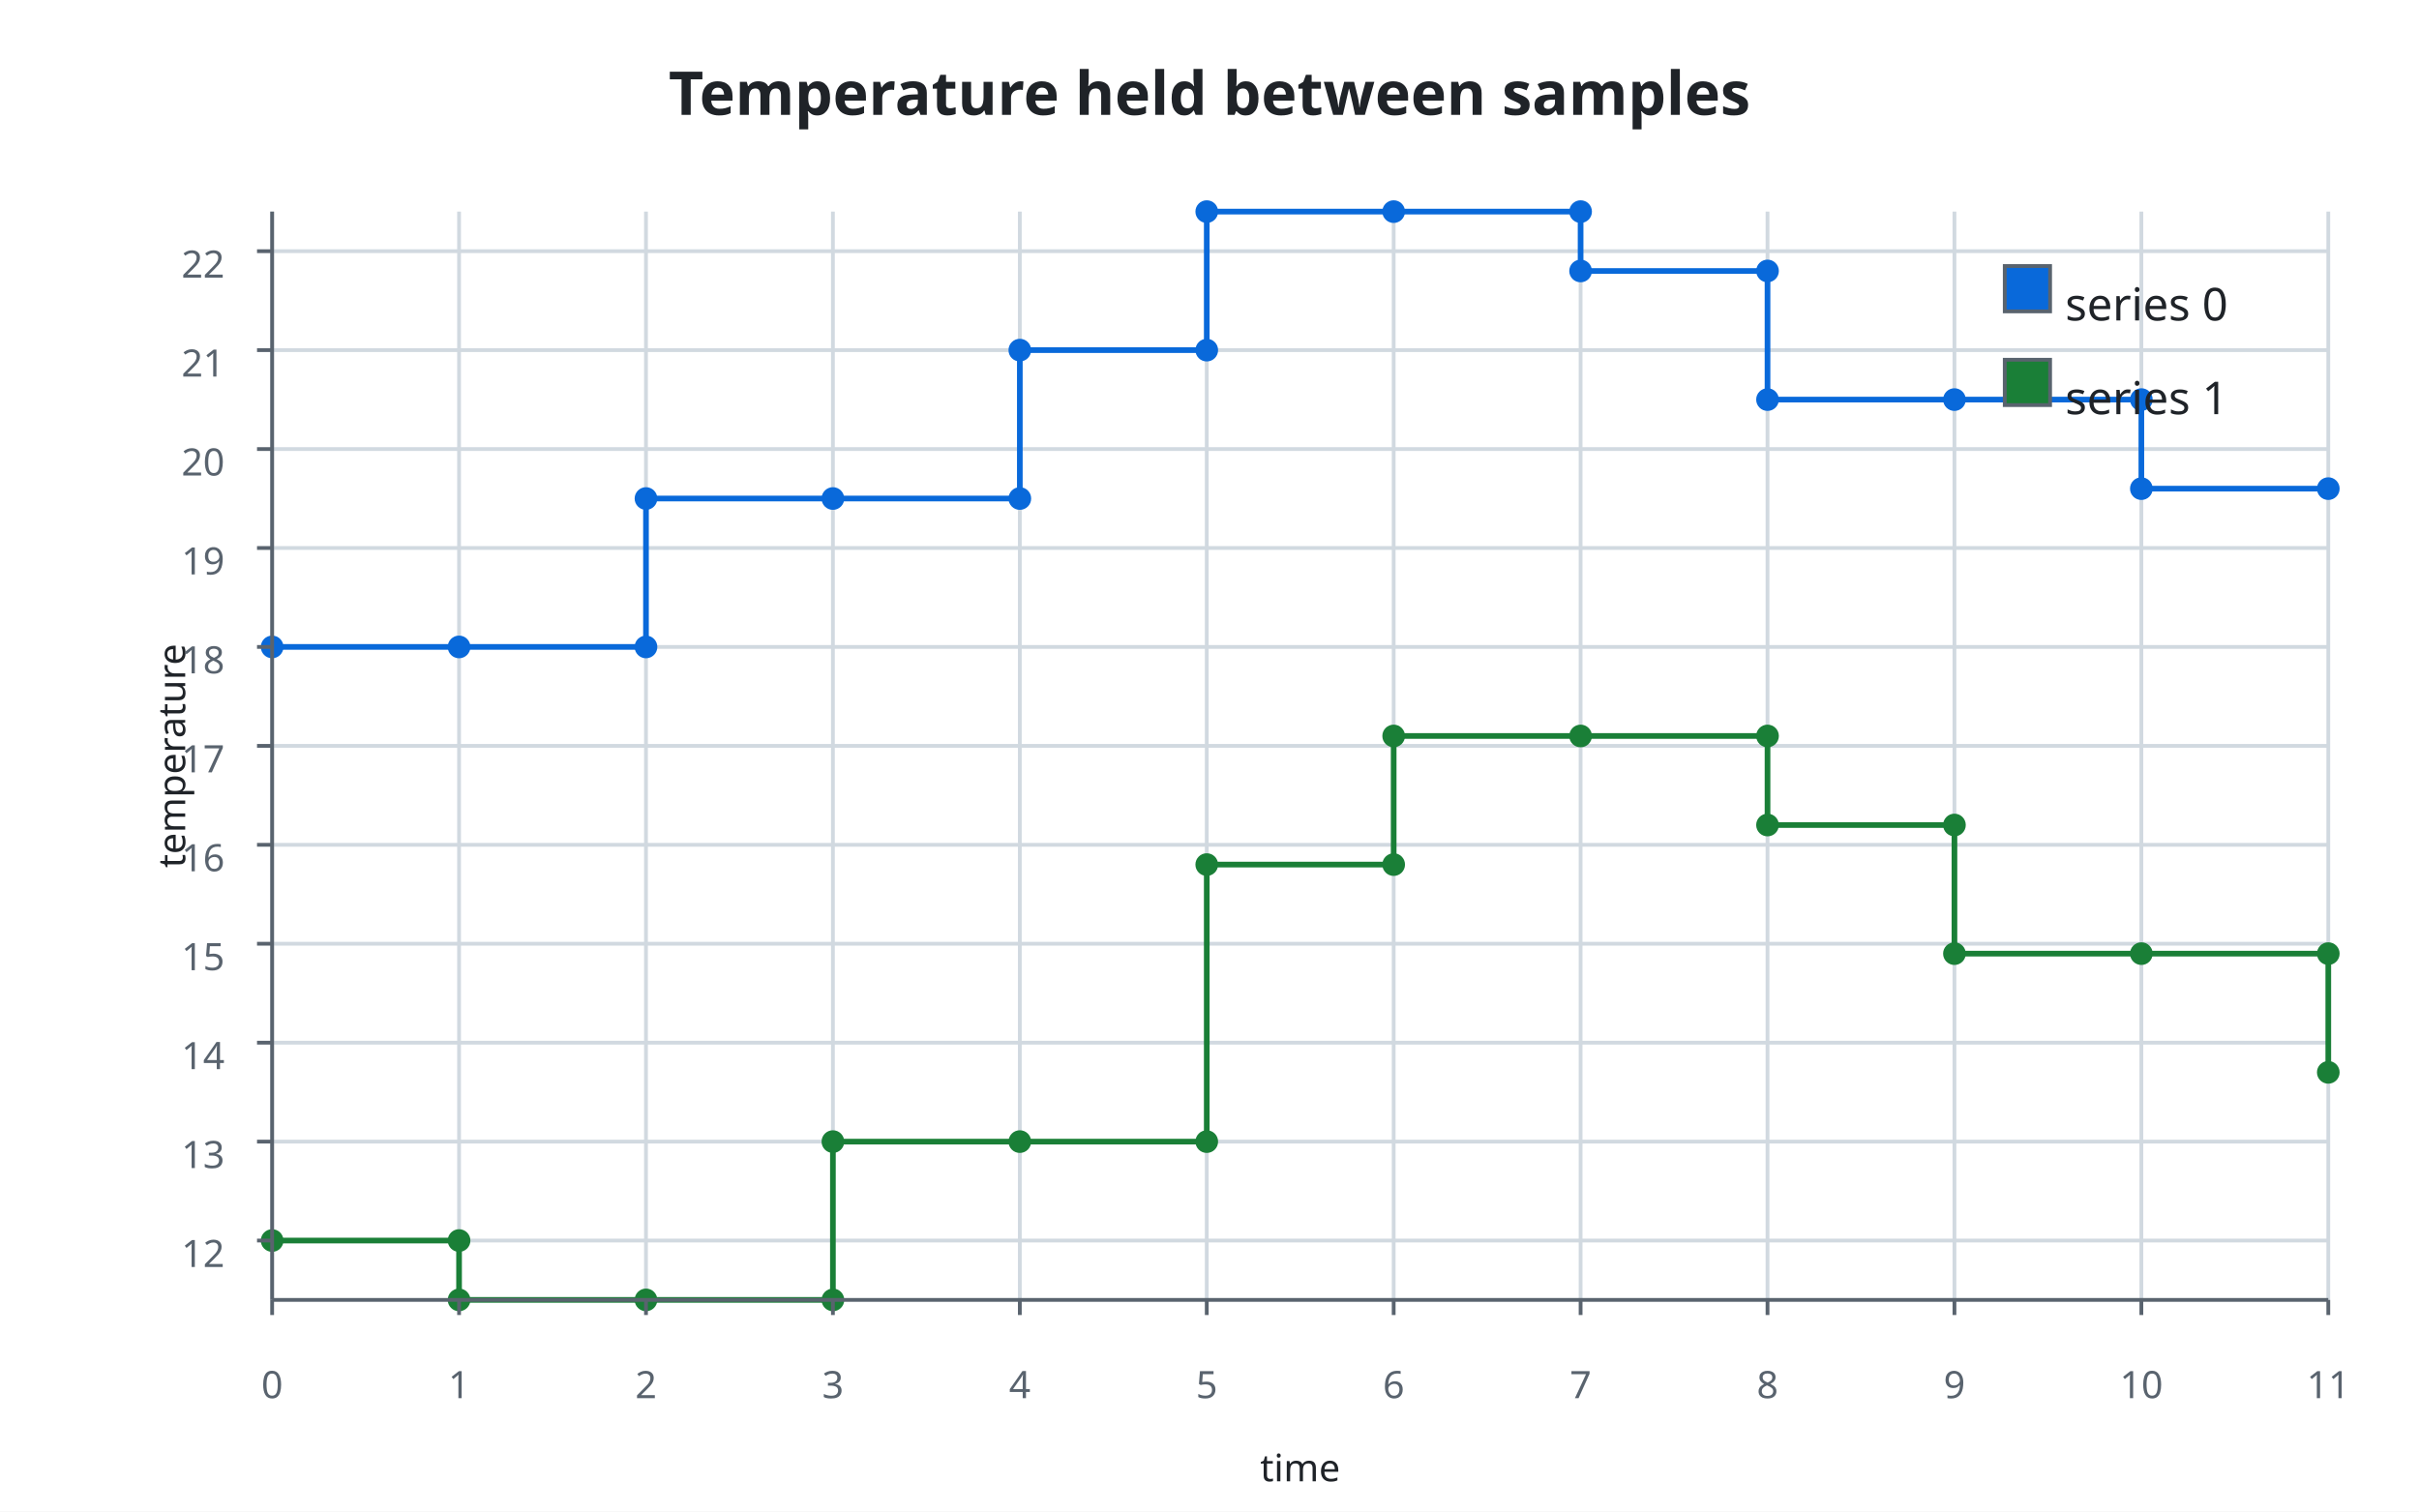
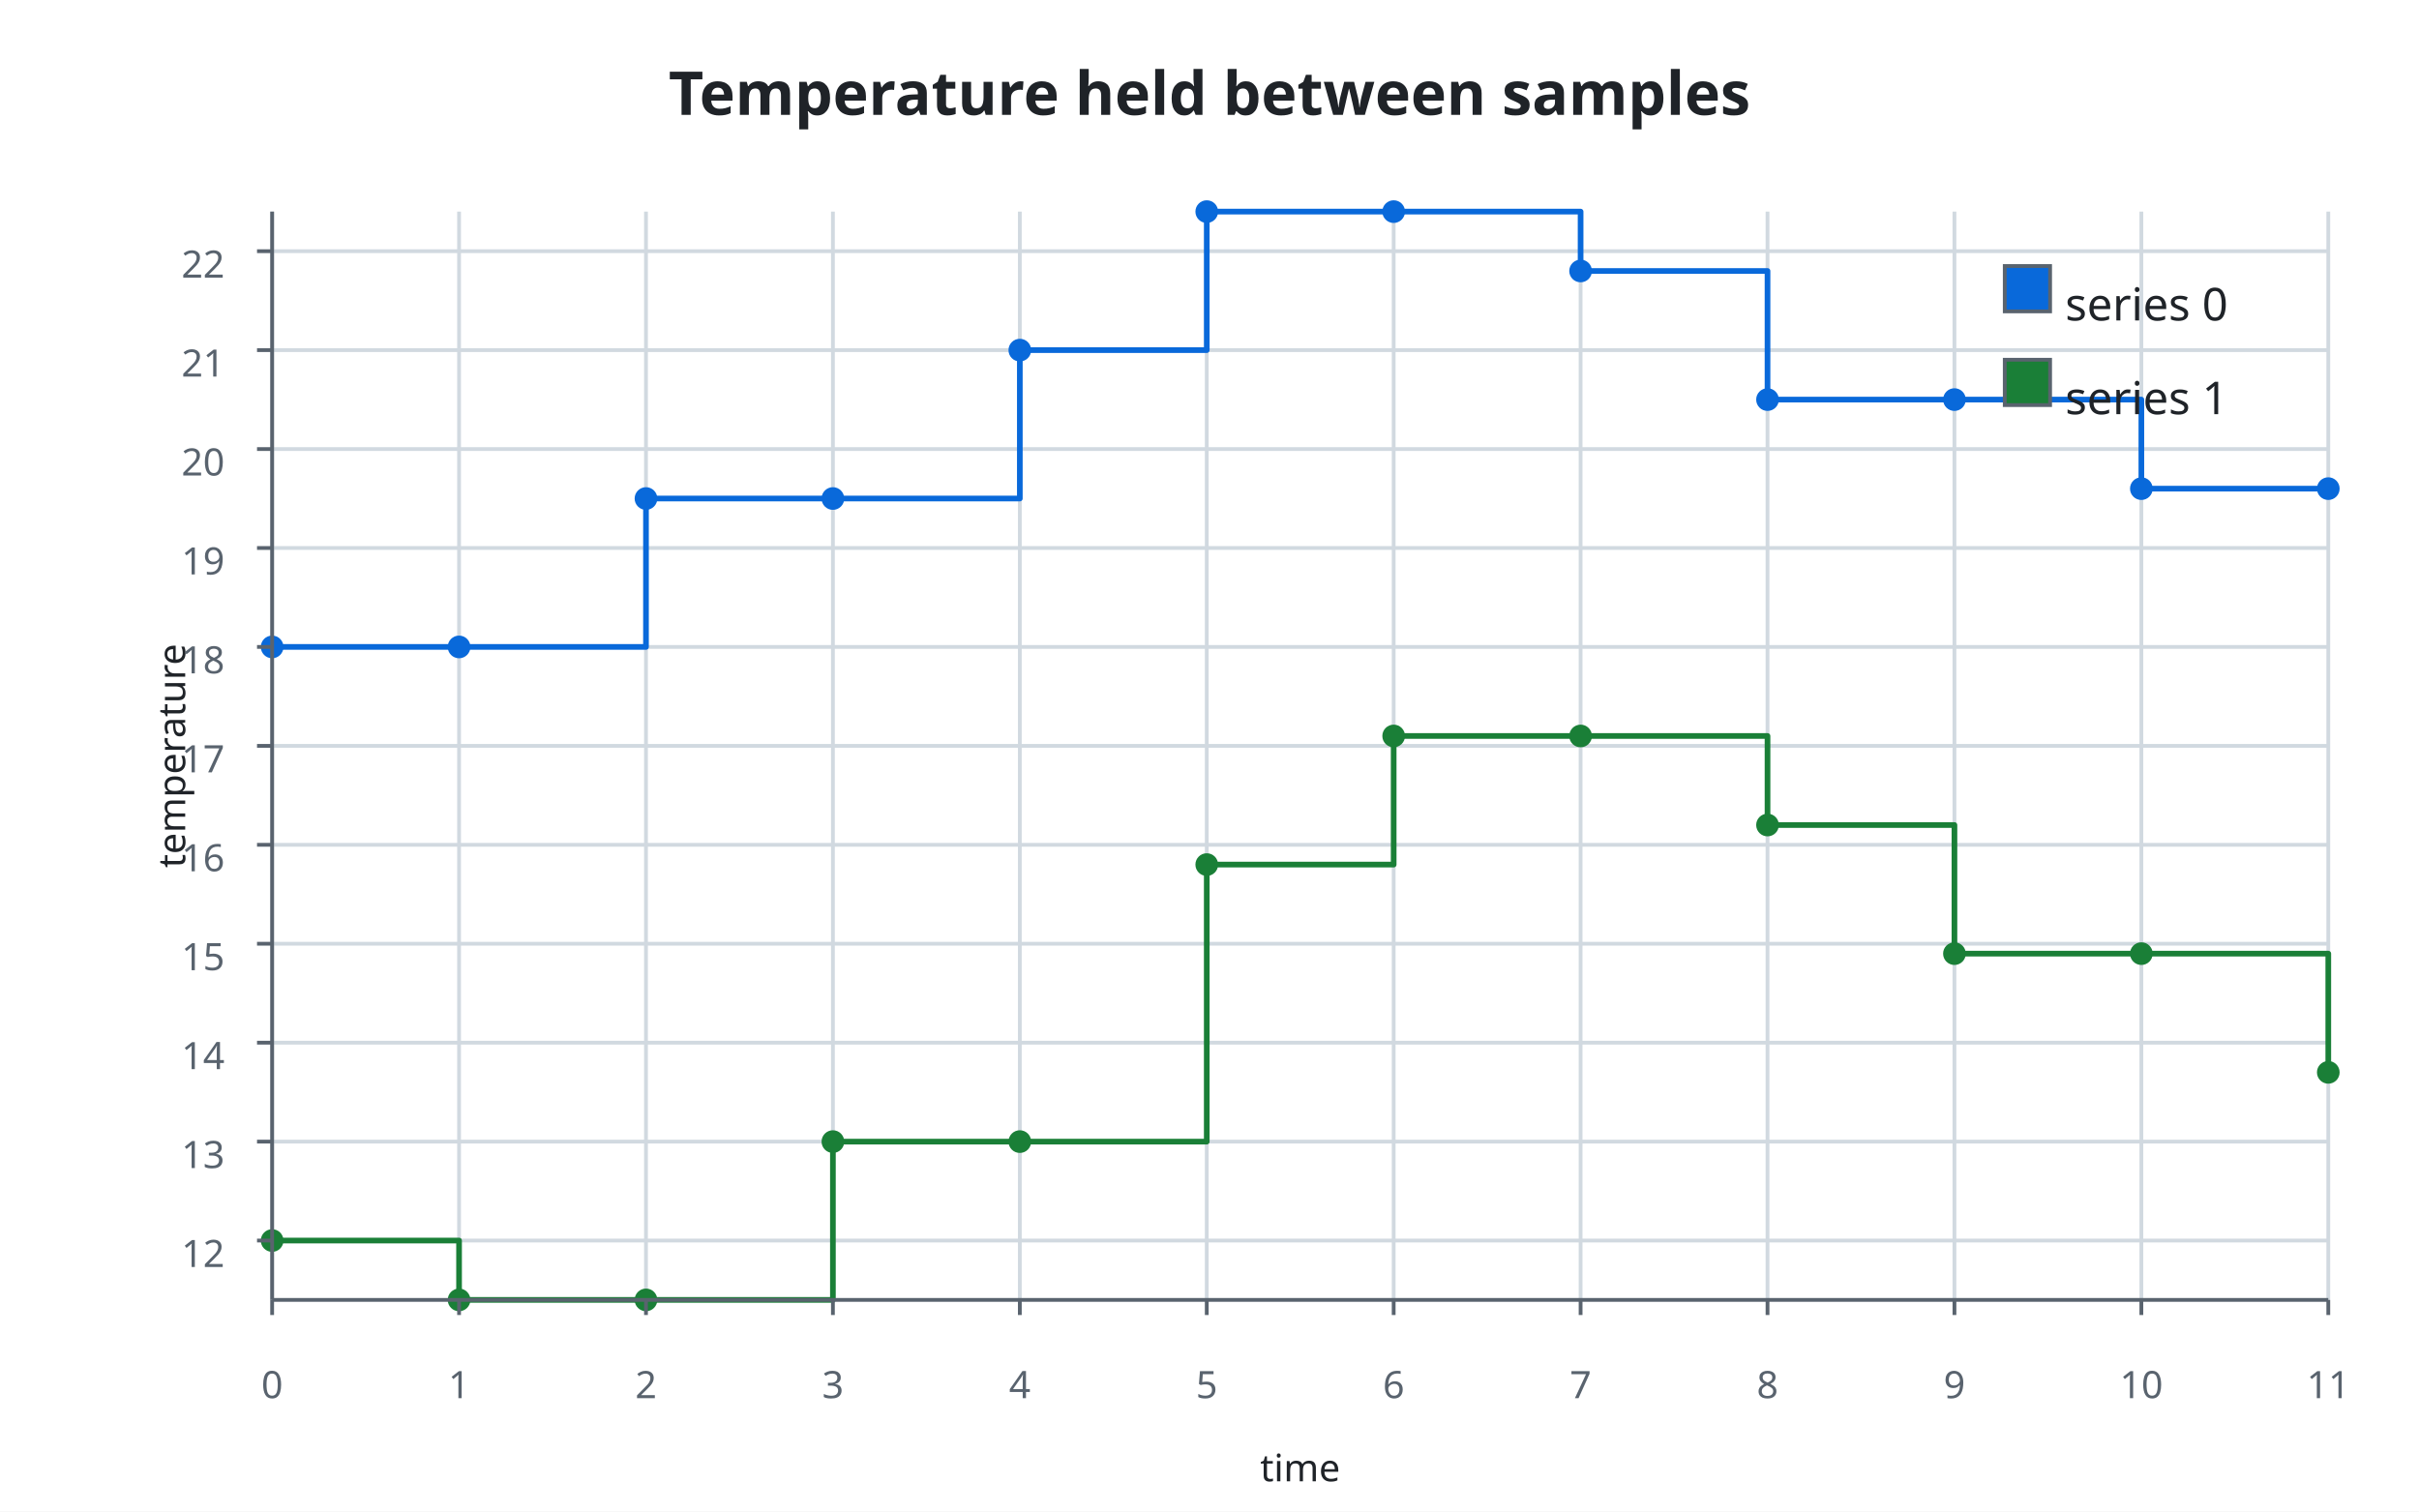
<svg xmlns="http://www.w3.org/2000/svg" width="640" height="400" viewBox="0 0 640 400" role="img" aria-label="Temperature held between samples">
  <rect x="0" y="0" width="640" height="400" fill="#ffffff" />
  <text x="320" y="30.4" font-family="system-ui" font-size="16" font-weight="700" text-anchor="middle" fill="#1f2328">Temperature held between samples</text>
  <line x1="72" y1="56" x2="72" y2="344" stroke="#d1d9e0" stroke-width="1" />
  <line x1="121.455" y1="56" x2="121.455" y2="344" stroke="#d1d9e0" stroke-width="1" />
  <line x1="170.909" y1="56" x2="170.909" y2="344" stroke="#d1d9e0" stroke-width="1" />
  <line x1="220.364" y1="56" x2="220.364" y2="344" stroke="#d1d9e0" stroke-width="1" />
  <line x1="269.818" y1="56" x2="269.818" y2="344" stroke="#d1d9e0" stroke-width="1" />
  <line x1="319.273" y1="56" x2="319.273" y2="344" stroke="#d1d9e0" stroke-width="1" />
  <line x1="368.727" y1="56" x2="368.727" y2="344" stroke="#d1d9e0" stroke-width="1" />
  <line x1="418.182" y1="56" x2="418.182" y2="344" stroke="#d1d9e0" stroke-width="1" />
  <line x1="467.636" y1="56" x2="467.636" y2="344" stroke="#d1d9e0" stroke-width="1" />
  <line x1="517.091" y1="56" x2="517.091" y2="344" stroke="#d1d9e0" stroke-width="1" />
  <line x1="566.545" y1="56" x2="566.545" y2="344" stroke="#d1d9e0" stroke-width="1" />
  <line x1="616" y1="56" x2="616" y2="344" stroke="#d1d9e0" stroke-width="1" />
  <line x1="72" y1="66.473" x2="616" y2="66.473" stroke="#d1d9e0" stroke-width="1" />
  <line x1="72" y1="92.655" x2="616" y2="92.655" stroke="#d1d9e0" stroke-width="1" />
  <line x1="72" y1="118.836" x2="616" y2="118.836" stroke="#d1d9e0" stroke-width="1" />
  <line x1="72" y1="145.018" x2="616" y2="145.018" stroke="#d1d9e0" stroke-width="1" />
  <line x1="72" y1="171.2" x2="616" y2="171.2" stroke="#d1d9e0" stroke-width="1" />
  <line x1="72" y1="197.382" x2="616" y2="197.382" stroke="#d1d9e0" stroke-width="1" />
  <line x1="72" y1="223.564" x2="616" y2="223.564" stroke="#d1d9e0" stroke-width="1" />
  <line x1="72" y1="249.745" x2="616" y2="249.745" stroke="#d1d9e0" stroke-width="1" />
  <line x1="72" y1="275.927" x2="616" y2="275.927" stroke="#d1d9e0" stroke-width="1" />
  <line x1="72" y1="302.109" x2="616" y2="302.109" stroke="#d1d9e0" stroke-width="1" />
  <line x1="72" y1="328.291" x2="616" y2="328.291" stroke="#d1d9e0" stroke-width="1" />
  <path d="M 72 171.2 L 121.455 171.2 L 121.455 171.2 L 170.909 171.2 L 170.909 131.927 L 220.364 131.927 L 220.364 131.927 L 269.818 131.927 L 269.818 92.655 L 319.273 92.655 L 319.273 56 L 368.727 56 L 368.727 56 L 418.182 56 L 418.182 71.709 L 467.636 71.709 L 467.636 105.745 L 517.091 105.745 L 517.091 105.745 L 566.545 105.745 L 566.545 129.309 L 616 129.309 L 616 129.309" fill="none" stroke="#0969da" stroke-width="1.5" stroke-linecap="butt" stroke-linejoin="round" />
-   <path d="M 72 171.2 m -3 0 a 3 3 0 1 0 6 0 a 3 3 0 1 0 -6 0 Z M 121.455 171.2 m -3 0 a 3 3 0 1 0 6 0 a 3 3 0 1 0 -6 0 Z M 121.455 171.2 m -3 0 a 3 3 0 1 0 6 0 a 3 3 0 1 0 -6 0 Z M 170.909 171.2 m -3 0 a 3 3 0 1 0 6 0 a 3 3 0 1 0 -6 0 Z M 170.909 131.927 m -3 0 a 3 3 0 1 0 6 0 a 3 3 0 1 0 -6 0 Z M 220.364 131.927 m -3 0 a 3 3 0 1 0 6 0 a 3 3 0 1 0 -6 0 Z M 220.364 131.927 m -3 0 a 3 3 0 1 0 6 0 a 3 3 0 1 0 -6 0 Z M 269.818 131.927 m -3 0 a 3 3 0 1 0 6 0 a 3 3 0 1 0 -6 0 Z M 269.818 92.655 m -3 0 a 3 3 0 1 0 6 0 a 3 3 0 1 0 -6 0 Z M 319.273 92.655 m -3 0 a 3 3 0 1 0 6 0 a 3 3 0 1 0 -6 0 Z M 319.273 56 m -3 0 a 3 3 0 1 0 6 0 a 3 3 0 1 0 -6 0 Z M 368.727 56 m -3 0 a 3 3 0 1 0 6 0 a 3 3 0 1 0 -6 0 Z M 368.727 56 m -3 0 a 3 3 0 1 0 6 0 a 3 3 0 1 0 -6 0 Z M 418.182 56 m -3 0 a 3 3 0 1 0 6 0 a 3 3 0 1 0 -6 0 Z M 418.182 71.709 m -3 0 a 3 3 0 1 0 6 0 a 3 3 0 1 0 -6 0 Z M 467.636 71.709 m -3 0 a 3 3 0 1 0 6 0 a 3 3 0 1 0 -6 0 Z M 467.636 105.745 m -3 0 a 3 3 0 1 0 6 0 a 3 3 0 1 0 -6 0 Z M 517.091 105.745 m -3 0 a 3 3 0 1 0 6 0 a 3 3 0 1 0 -6 0 Z M 517.091 105.745 m -3 0 a 3 3 0 1 0 6 0 a 3 3 0 1 0 -6 0 Z M 566.545 105.745 m -3 0 a 3 3 0 1 0 6 0 a 3 3 0 1 0 -6 0 Z M 566.545 129.309 m -3 0 a 3 3 0 1 0 6 0 a 3 3 0 1 0 -6 0 Z M 616 129.309 m -3 0 a 3 3 0 1 0 6 0 a 3 3 0 1 0 -6 0 Z M 616 129.309 m -3 0 a 3 3 0 1 0 6 0 a 3 3 0 1 0 -6 0 Z" fill="#0969da" />
+   <path d="M 72 171.2 m -3 0 a 3 3 0 1 0 6 0 a 3 3 0 1 0 -6 0 Z M 121.455 171.2 m -3 0 a 3 3 0 1 0 6 0 a 3 3 0 1 0 -6 0 Z M 170.909 131.927 m -3 0 a 3 3 0 1 0 6 0 a 3 3 0 1 0 -6 0 Z M 220.364 131.927 m -3 0 a 3 3 0 1 0 6 0 a 3 3 0 1 0 -6 0 Z M 269.818 92.655 m -3 0 a 3 3 0 1 0 6 0 a 3 3 0 1 0 -6 0 Z M 319.273 56 m -3 0 a 3 3 0 1 0 6 0 a 3 3 0 1 0 -6 0 Z M 368.727 56 m -3 0 a 3 3 0 1 0 6 0 a 3 3 0 1 0 -6 0 Z M 418.182 71.709 m -3 0 a 3 3 0 1 0 6 0 a 3 3 0 1 0 -6 0 Z M 467.636 105.745 m -3 0 a 3 3 0 1 0 6 0 a 3 3 0 1 0 -6 0 Z M 517.091 105.745 m -3 0 a 3 3 0 1 0 6 0 a 3 3 0 1 0 -6 0 Z M 566.545 129.309 m -3 0 a 3 3 0 1 0 6 0 a 3 3 0 1 0 -6 0 Z M 616 129.309 m -3 0 a 3 3 0 1 0 6 0 a 3 3 0 1 0 -6 0 Z" fill="#0969da" />
  <path d="M 72 328.291 L 121.455 328.291 L 121.455 344 L 170.909 344 L 170.909 344 L 220.364 344 L 220.364 302.109 L 269.818 302.109 L 269.818 302.109 L 319.273 302.109 L 319.273 228.8 L 368.727 228.8 L 368.727 194.764 L 418.182 194.764 L 418.182 194.764 L 467.636 194.764 L 467.636 218.327 L 517.091 218.327 L 517.091 252.364 L 566.545 252.364 L 566.545 252.364 L 616 252.364 L 616 283.782" fill="none" stroke="#1a7f37" stroke-width="1.5" stroke-linecap="butt" stroke-linejoin="round" />
-   <path d="M 72 328.291 m -3 0 a 3 3 0 1 0 6 0 a 3 3 0 1 0 -6 0 Z M 121.455 328.291 m -3 0 a 3 3 0 1 0 6 0 a 3 3 0 1 0 -6 0 Z M 121.455 344 m -3 0 a 3 3 0 1 0 6 0 a 3 3 0 1 0 -6 0 Z M 170.909 344 m -3 0 a 3 3 0 1 0 6 0 a 3 3 0 1 0 -6 0 Z M 170.909 344 m -3 0 a 3 3 0 1 0 6 0 a 3 3 0 1 0 -6 0 Z M 220.364 344 m -3 0 a 3 3 0 1 0 6 0 a 3 3 0 1 0 -6 0 Z M 220.364 302.109 m -3 0 a 3 3 0 1 0 6 0 a 3 3 0 1 0 -6 0 Z M 269.818 302.109 m -3 0 a 3 3 0 1 0 6 0 a 3 3 0 1 0 -6 0 Z M 269.818 302.109 m -3 0 a 3 3 0 1 0 6 0 a 3 3 0 1 0 -6 0 Z M 319.273 302.109 m -3 0 a 3 3 0 1 0 6 0 a 3 3 0 1 0 -6 0 Z M 319.273 228.8 m -3 0 a 3 3 0 1 0 6 0 a 3 3 0 1 0 -6 0 Z M 368.727 228.8 m -3 0 a 3 3 0 1 0 6 0 a 3 3 0 1 0 -6 0 Z M 368.727 194.764 m -3 0 a 3 3 0 1 0 6 0 a 3 3 0 1 0 -6 0 Z M 418.182 194.764 m -3 0 a 3 3 0 1 0 6 0 a 3 3 0 1 0 -6 0 Z M 418.182 194.764 m -3 0 a 3 3 0 1 0 6 0 a 3 3 0 1 0 -6 0 Z M 467.636 194.764 m -3 0 a 3 3 0 1 0 6 0 a 3 3 0 1 0 -6 0 Z M 467.636 218.327 m -3 0 a 3 3 0 1 0 6 0 a 3 3 0 1 0 -6 0 Z M 517.091 218.327 m -3 0 a 3 3 0 1 0 6 0 a 3 3 0 1 0 -6 0 Z M 517.091 252.364 m -3 0 a 3 3 0 1 0 6 0 a 3 3 0 1 0 -6 0 Z M 566.545 252.364 m -3 0 a 3 3 0 1 0 6 0 a 3 3 0 1 0 -6 0 Z M 566.545 252.364 m -3 0 a 3 3 0 1 0 6 0 a 3 3 0 1 0 -6 0 Z M 616 252.364 m -3 0 a 3 3 0 1 0 6 0 a 3 3 0 1 0 -6 0 Z M 616 283.782 m -3 0 a 3 3 0 1 0 6 0 a 3 3 0 1 0 -6 0 Z" fill="#1a7f37" />
+   <path d="M 72 328.291 m -3 0 a 3 3 0 1 0 6 0 a 3 3 0 1 0 -6 0 Z M 121.455 344 m -3 0 a 3 3 0 1 0 6 0 a 3 3 0 1 0 -6 0 Z M 170.909 344 m -3 0 a 3 3 0 1 0 6 0 a 3 3 0 1 0 -6 0 Z M 220.364 302.109 m -3 0 a 3 3 0 1 0 6 0 a 3 3 0 1 0 -6 0 Z M 269.818 302.109 m -3 0 a 3 3 0 1 0 6 0 a 3 3 0 1 0 -6 0 Z M 319.273 228.8 m -3 0 a 3 3 0 1 0 6 0 a 3 3 0 1 0 -6 0 Z M 368.727 194.764 m -3 0 a 3 3 0 1 0 6 0 a 3 3 0 1 0 -6 0 Z M 418.182 194.764 m -3 0 a 3 3 0 1 0 6 0 a 3 3 0 1 0 -6 0 Z M 467.636 218.327 m -3 0 a 3 3 0 1 0 6 0 a 3 3 0 1 0 -6 0 Z M 517.091 252.364 m -3 0 a 3 3 0 1 0 6 0 a 3 3 0 1 0 -6 0 Z M 566.545 252.364 m -3 0 a 3 3 0 1 0 6 0 a 3 3 0 1 0 -6 0 Z M 616 283.782 m -3 0 a 3 3 0 1 0 6 0 a 3 3 0 1 0 -6 0 Z" fill="#1a7f37" />
  <line x1="72" y1="344" x2="616" y2="344" stroke="#59636e" stroke-width="1" />
  <text x="344" y="392" font-family="system-ui" font-size="10" font-weight="400" text-anchor="middle" fill="#1f2328">time</text>
  <line x1="72" y1="344" x2="72" y2="348" stroke="#59636e" stroke-width="1" />
  <text x="72" y="370" font-family="system-ui" font-size="10" font-weight="400" text-anchor="middle" fill="#59636e">0</text>
  <line x1="121.455" y1="344" x2="121.455" y2="348" stroke="#59636e" stroke-width="1" />
  <text x="121.455" y="370" font-family="system-ui" font-size="10" font-weight="400" text-anchor="middle" fill="#59636e">1</text>
  <line x1="170.909" y1="344" x2="170.909" y2="348" stroke="#59636e" stroke-width="1" />
  <text x="170.909" y="370" font-family="system-ui" font-size="10" font-weight="400" text-anchor="middle" fill="#59636e">2</text>
  <line x1="220.364" y1="344" x2="220.364" y2="348" stroke="#59636e" stroke-width="1" />
  <text x="220.364" y="370" font-family="system-ui" font-size="10" font-weight="400" text-anchor="middle" fill="#59636e">3</text>
  <line x1="269.818" y1="344" x2="269.818" y2="348" stroke="#59636e" stroke-width="1" />
  <text x="269.818" y="370" font-family="system-ui" font-size="10" font-weight="400" text-anchor="middle" fill="#59636e">4</text>
  <line x1="319.273" y1="344" x2="319.273" y2="348" stroke="#59636e" stroke-width="1" />
  <text x="319.273" y="370" font-family="system-ui" font-size="10" font-weight="400" text-anchor="middle" fill="#59636e">5</text>
  <line x1="368.727" y1="344" x2="368.727" y2="348" stroke="#59636e" stroke-width="1" />
  <text x="368.727" y="370" font-family="system-ui" font-size="10" font-weight="400" text-anchor="middle" fill="#59636e">6</text>
  <line x1="418.182" y1="344" x2="418.182" y2="348" stroke="#59636e" stroke-width="1" />
  <text x="418.182" y="370" font-family="system-ui" font-size="10" font-weight="400" text-anchor="middle" fill="#59636e">7</text>
  <line x1="467.636" y1="344" x2="467.636" y2="348" stroke="#59636e" stroke-width="1" />
  <text x="467.636" y="370" font-family="system-ui" font-size="10" font-weight="400" text-anchor="middle" fill="#59636e">8</text>
  <line x1="517.091" y1="344" x2="517.091" y2="348" stroke="#59636e" stroke-width="1" />
  <text x="517.091" y="370" font-family="system-ui" font-size="10" font-weight="400" text-anchor="middle" fill="#59636e">9</text>
  <line x1="566.545" y1="344" x2="566.545" y2="348" stroke="#59636e" stroke-width="1" />
  <text x="566.545" y="370" font-family="system-ui" font-size="10" font-weight="400" text-anchor="middle" fill="#59636e">10</text>
  <line x1="616" y1="344" x2="616" y2="348" stroke="#59636e" stroke-width="1" />
  <text x="616" y="370" font-family="system-ui" font-size="10" font-weight="400" text-anchor="middle" fill="#59636e">11</text>
  <line x1="72" y1="56" x2="72" y2="344" stroke="#59636e" stroke-width="1" />
  <text x="49" y="200" font-family="system-ui" font-size="10" font-weight="400" text-anchor="middle" fill="#1f2328" transform="rotate(-90 49 200)">temperature</text>
  <line x1="72" y1="66.473" x2="68" y2="66.473" stroke="#59636e" stroke-width="1" />
  <text x="48" y="73.473" font-family="system-ui" font-size="10" font-weight="400" text-anchor="start" fill="#59636e">22</text>
  <line x1="72" y1="92.655" x2="68" y2="92.655" stroke="#59636e" stroke-width="1" />
  <text x="48" y="99.655" font-family="system-ui" font-size="10" font-weight="400" text-anchor="start" fill="#59636e">21</text>
  <line x1="72" y1="118.836" x2="68" y2="118.836" stroke="#59636e" stroke-width="1" />
  <text x="48" y="125.836" font-family="system-ui" font-size="10" font-weight="400" text-anchor="start" fill="#59636e">20</text>
  <line x1="72" y1="145.018" x2="68" y2="145.018" stroke="#59636e" stroke-width="1" />
  <text x="48" y="152.018" font-family="system-ui" font-size="10" font-weight="400" text-anchor="start" fill="#59636e">19</text>
  <line x1="72" y1="171.2" x2="68" y2="171.2" stroke="#59636e" stroke-width="1" />
  <text x="48" y="178.2" font-family="system-ui" font-size="10" font-weight="400" text-anchor="start" fill="#59636e">18</text>
  <line x1="72" y1="197.382" x2="68" y2="197.382" stroke="#59636e" stroke-width="1" />
  <text x="48" y="204.382" font-family="system-ui" font-size="10" font-weight="400" text-anchor="start" fill="#59636e">17</text>
  <line x1="72" y1="223.564" x2="68" y2="223.564" stroke="#59636e" stroke-width="1" />
  <text x="48" y="230.564" font-family="system-ui" font-size="10" font-weight="400" text-anchor="start" fill="#59636e">16</text>
  <line x1="72" y1="249.745" x2="68" y2="249.745" stroke="#59636e" stroke-width="1" />
  <text x="48" y="256.745" font-family="system-ui" font-size="10" font-weight="400" text-anchor="start" fill="#59636e">15</text>
  <line x1="72" y1="275.927" x2="68" y2="275.927" stroke="#59636e" stroke-width="1" />
  <text x="48" y="282.927" font-family="system-ui" font-size="10" font-weight="400" text-anchor="start" fill="#59636e">14</text>
  <line x1="72" y1="302.109" x2="68" y2="302.109" stroke="#59636e" stroke-width="1" />
  <text x="48" y="309.109" font-family="system-ui" font-size="10" font-weight="400" text-anchor="start" fill="#59636e">13</text>
  <line x1="72" y1="328.291" x2="68" y2="328.291" stroke="#59636e" stroke-width="1" />
  <text x="48" y="335.291" font-family="system-ui" font-size="10" font-weight="400" text-anchor="start" fill="#59636e">12</text>
  <rect x="530.4" y="70.4" width="12" height="12" fill="#0969da" />
  <rect x="530.4" y="70.4" width="12" height="12" fill="none" stroke="#59636e" stroke-width="1" />
  <text x="546.4" y="84.8" font-family="system-ui" font-size="12" font-weight="400" text-anchor="start" fill="#1f2328">series 0</text>
  <rect x="530.4" y="95.2" width="12" height="12" fill="#1a7f37" />
  <rect x="530.4" y="95.2" width="12" height="12" fill="none" stroke="#59636e" stroke-width="1" />
  <text x="546.4" y="109.6" font-family="system-ui" font-size="12" font-weight="400" text-anchor="start" fill="#1f2328">series 1</text>
</svg>
